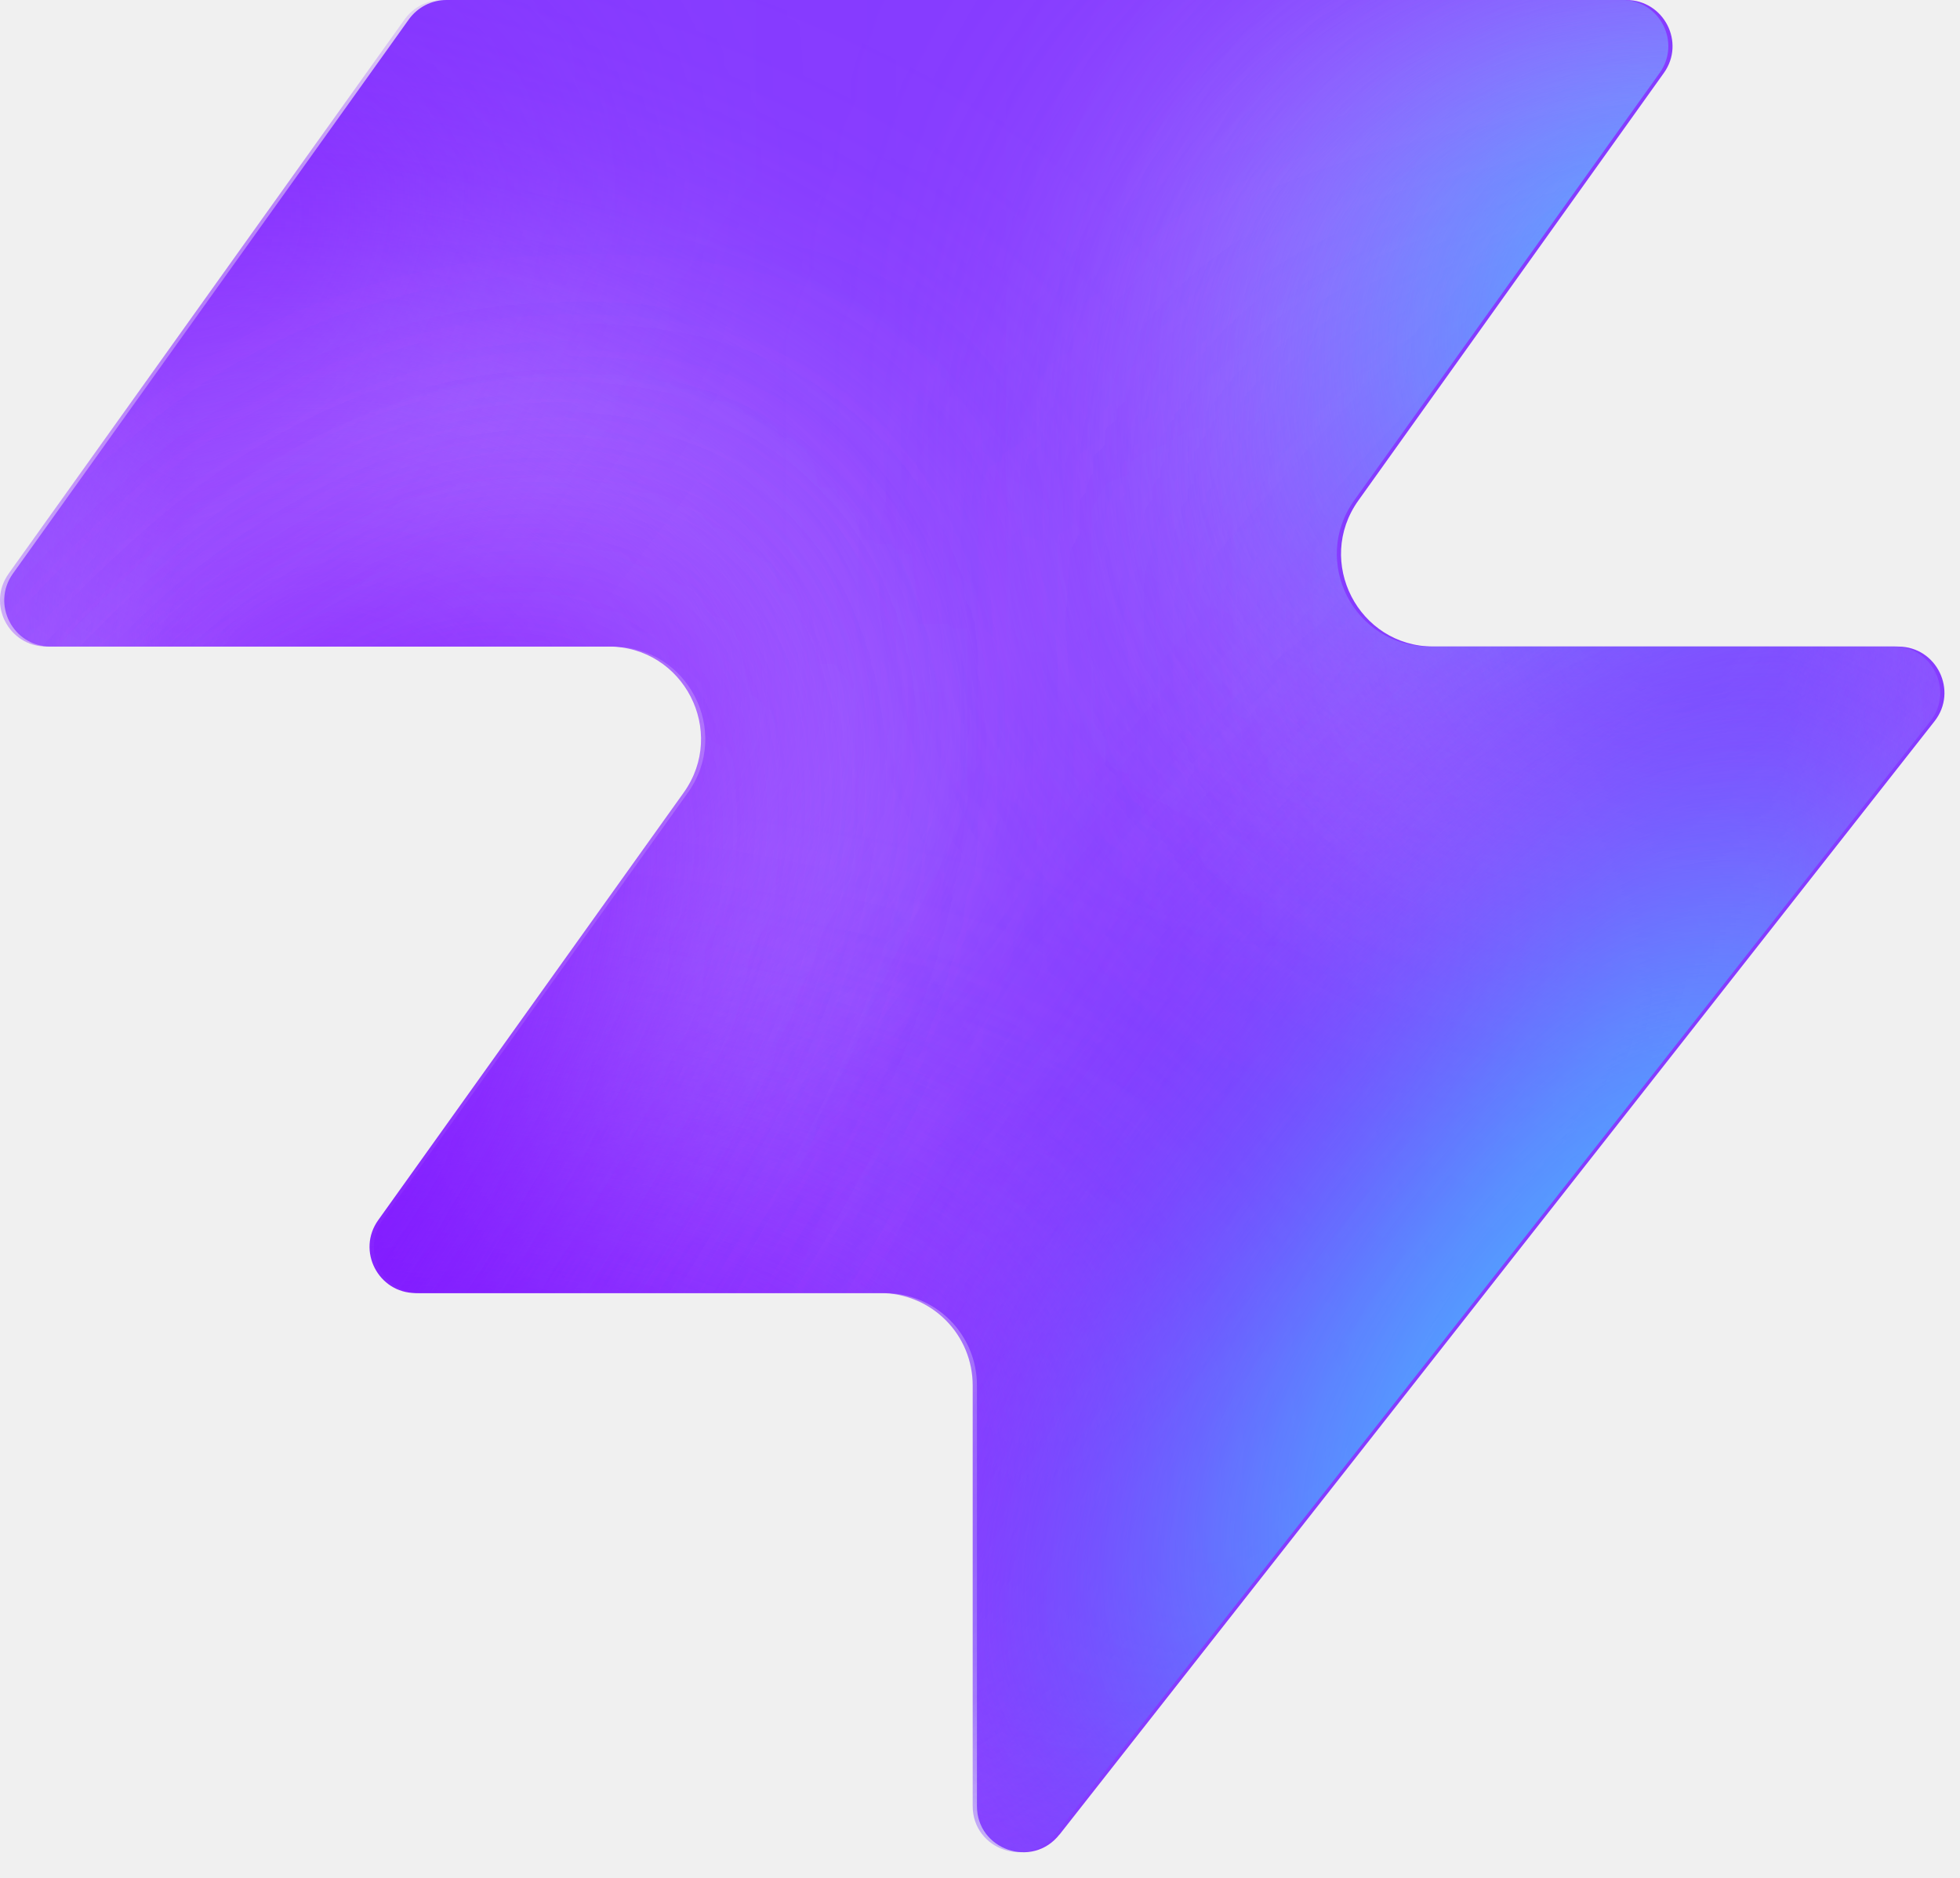
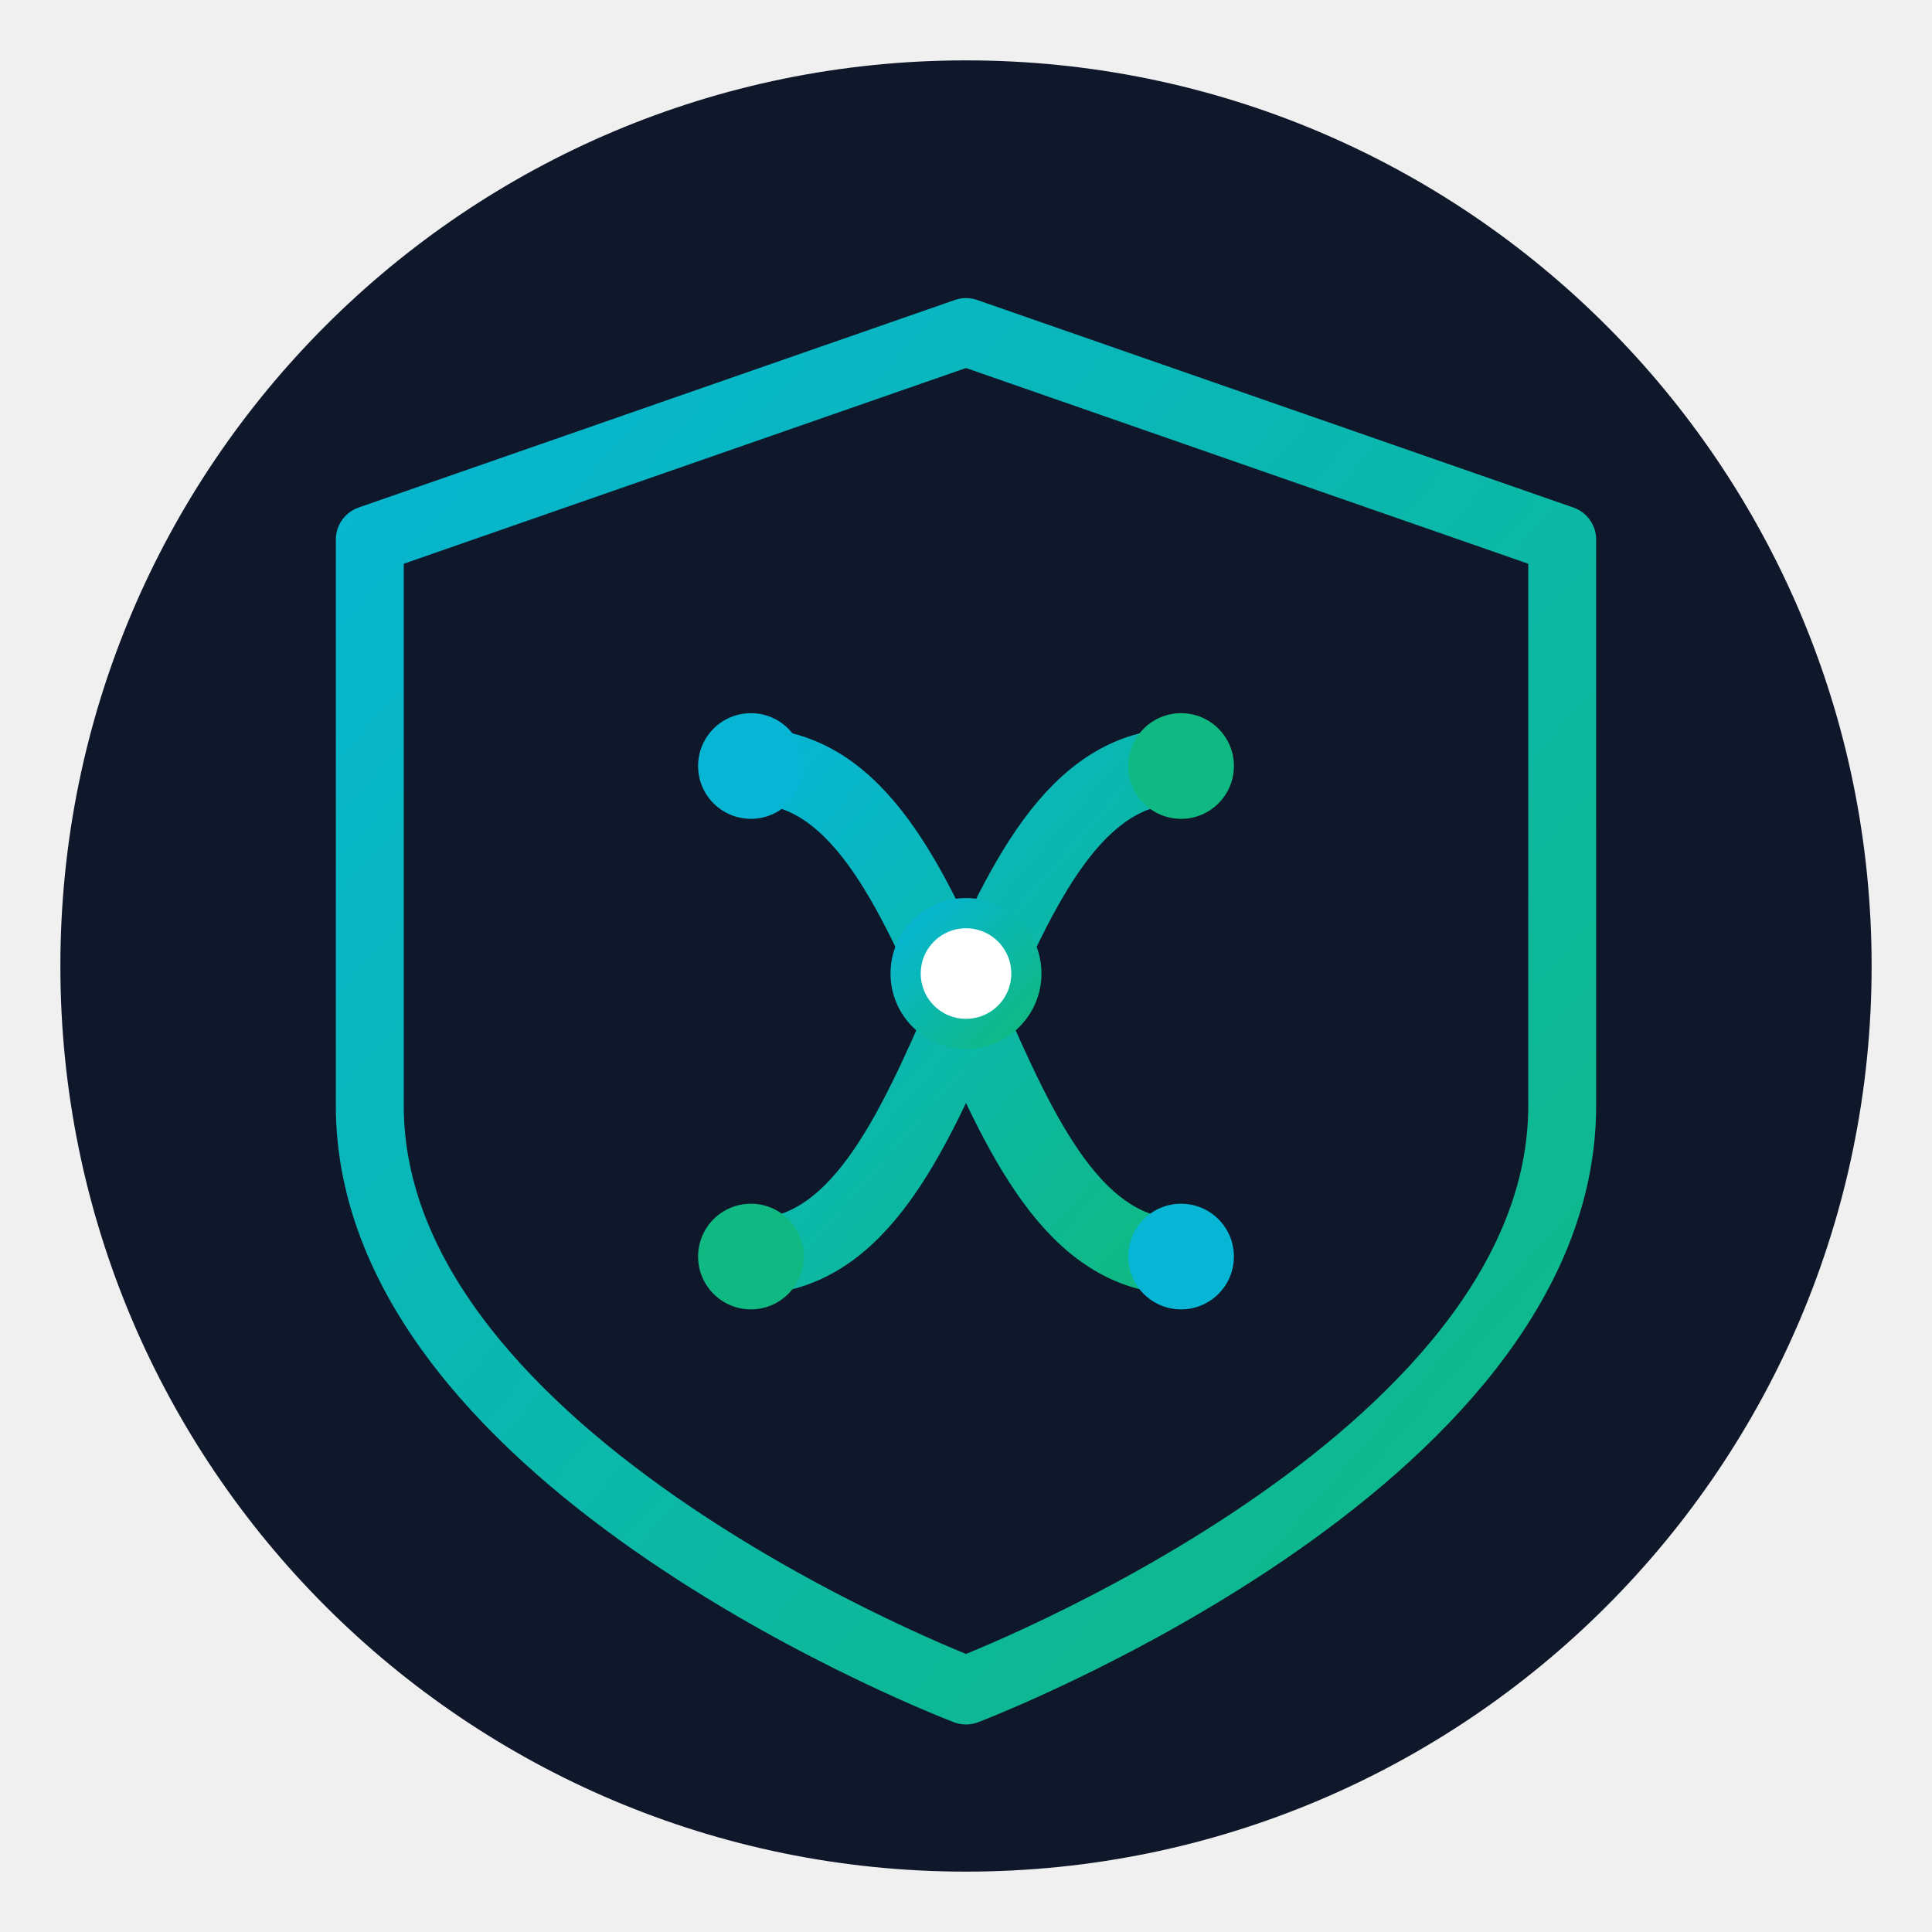
- <svg xmlns="http://www.w3.org/2000/svg" width="48" height="46" fill="none" viewBox="0 0 48 46">
-   <path fill="#863bff" d="M25.946 44.938c-.664.845-2.021.375-2.021-.698V33.937a2.26 2.26 0 0 0-2.262-2.262H10.287c-.92 0-1.456-1.04-.92-1.788l7.48-10.471c1.07-1.497 0-3.578-1.842-3.578H1.237c-.92 0-1.456-1.04-.92-1.788L10.013.474c.214-.297.556-.474.92-.474h28.894c.92 0 1.456 1.04.92 1.788l-7.48 10.471c-1.07 1.498 0 3.579 1.842 3.579h11.377c.943 0 1.473 1.088.89 1.83L25.947 44.94z" style="fill:#863bff;fill:color(display-p3 .525 .23 1);fill-opacity:1" />
-   <mask id="a" width="48" height="46" x="0" y="0" maskUnits="userSpaceOnUse" style="mask-type:alpha">
-     <path fill="#000" d="M25.842 44.938c-.664.844-2.021.375-2.021-.698V33.937a2.26 2.26 0 0 0-2.262-2.262H10.183c-.92 0-1.456-1.04-.92-1.788l7.48-10.471c1.07-1.498 0-3.579-1.842-3.579H1.133c-.92 0-1.456-1.04-.92-1.787L9.91.473c.214-.297.556-.474.92-.474h28.894c.92 0 1.456 1.04.92 1.788l-7.48 10.471c-1.07 1.498 0 3.578 1.842 3.578h11.377c.943 0 1.473 1.088.89 1.832L25.843 44.94z" style="fill:#000;fill-opacity:1" />
-   </mask>
-   <g mask="url(#a)">
-     <g filter="url(#b)">
-       <ellipse cx="5.508" cy="14.704" fill="#ede6ff" rx="5.508" ry="14.704" style="fill:#ede6ff;fill:color(display-p3 .927 .903 1);fill-opacity:1" transform="matrix(.00324 1 1 -.00324 -4.47 31.516)" />
-     </g>
-     <g filter="url(#c)">
-       <ellipse cx="10.399" cy="29.851" fill="#ede6ff" rx="10.399" ry="29.851" style="fill:#ede6ff;fill:color(display-p3 .927 .903 1);fill-opacity:1" transform="matrix(.00324 1 1 -.00324 -39.328 7.883)" />
-     </g>
-     <g filter="url(#d)">
-       <ellipse cx="5.508" cy="30.487" fill="#7e14ff" rx="5.508" ry="30.487" style="fill:#7e14ff;fill:color(display-p3 .492 .077 1);fill-opacity:1" transform="rotate(89.814 -25.913 -14.639)scale(1 -1)" />
-     </g>
-     <g filter="url(#e)">
-       <ellipse cx="5.508" cy="30.599" fill="#7e14ff" rx="5.508" ry="30.599" style="fill:#7e14ff;fill:color(display-p3 .492 .077 1);fill-opacity:1" transform="rotate(89.814 -32.644 -3.334)scale(1 -1)" />
-     </g>
-     <g filter="url(#f)">
-       <ellipse cx="5.508" cy="30.599" fill="#7e14ff" rx="5.508" ry="30.599" style="fill:#7e14ff;fill:color(display-p3 .492 .077 1);fill-opacity:1" transform="matrix(.00324 1 1 -.00324 -34.34 30.47)" />
-     </g>
-     <g filter="url(#g)">
-       <ellipse cx="14.072" cy="22.078" fill="#ede6ff" rx="14.072" ry="22.078" style="fill:#ede6ff;fill:color(display-p3 .927 .903 1);fill-opacity:1" transform="rotate(93.35 24.506 48.493)scale(-1 1)" />
-     </g>
-     <g filter="url(#h)">
-       <ellipse cx="3.47" cy="21.501" fill="#7e14ff" rx="3.47" ry="21.501" style="fill:#7e14ff;fill:color(display-p3 .492 .077 1);fill-opacity:1" transform="rotate(89.009 28.708 47.59)scale(-1 1)" />
-     </g>
-     <g filter="url(#i)">
-       <ellipse cx="3.47" cy="21.501" fill="#7e14ff" rx="3.47" ry="21.501" style="fill:#7e14ff;fill:color(display-p3 .492 .077 1);fill-opacity:1" transform="rotate(89.009 28.708 47.59)scale(-1 1)" />
-     </g>
-     <g filter="url(#j)">
-       <ellipse cx=".387" cy="8.972" fill="#7e14ff" rx="4.407" ry="29.108" style="fill:#7e14ff;fill:color(display-p3 .492 .077 1);fill-opacity:1" transform="rotate(39.51 .387 8.972)" />
-     </g>
-     <g filter="url(#k)">
-       <ellipse cx="47.523" cy="-6.092" fill="#7e14ff" rx="4.407" ry="29.108" style="fill:#7e14ff;fill:color(display-p3 .492 .077 1);fill-opacity:1" transform="rotate(37.892 47.523 -6.092)" />
-     </g>
-     <g filter="url(#l)">
-       <ellipse cx="41.412" cy="6.333" fill="#47bfff" rx="5.971" ry="9.665" style="fill:#47bfff;fill:color(display-p3 .28 .748 1);fill-opacity:1" transform="rotate(37.892 41.412 6.333)" />
-     </g>
-     <g filter="url(#m)">
-       <ellipse cx="-1.879" cy="38.332" fill="#7e14ff" rx="4.407" ry="29.108" style="fill:#7e14ff;fill:color(display-p3 .492 .077 1);fill-opacity:1" transform="rotate(37.892 -1.88 38.332)" />
-     </g>
-     <g filter="url(#n)">
-       <ellipse cx="-1.879" cy="38.332" fill="#7e14ff" rx="4.407" ry="29.108" style="fill:#7e14ff;fill:color(display-p3 .492 .077 1);fill-opacity:1" transform="rotate(37.892 -1.88 38.332)" />
-     </g>
-     <g filter="url(#o)">
-       <ellipse cx="35.651" cy="29.907" fill="#7e14ff" rx="4.407" ry="29.108" style="fill:#7e14ff;fill:color(display-p3 .492 .077 1);fill-opacity:1" transform="rotate(37.892 35.651 29.907)" />
-     </g>
-     <g filter="url(#p)">
-       <ellipse cx="38.418" cy="32.4" fill="#47bfff" rx="5.971" ry="15.297" style="fill:#47bfff;fill:color(display-p3 .28 .748 1);fill-opacity:1" transform="rotate(37.892 38.418 32.4)" />
-     </g>
+ <svg xmlns="http://www.w3.org/2000/svg" viewBox="0 0 512 512" width="100%" height="100%">
+   <defs>
+     <linearGradient id="biotechGrad" x1="0%" y1="0%" x2="100%" y2="100%">
+       <stop offset="0%" stop-color="#06b6d4" />
+       <stop offset="100%" stop-color="#10b981" />
+     </linearGradient>
+   </defs>
+   <circle cx="256" cy="256" r="240" fill="#0f172a" />
+   <g transform="translate(4, 8)">
+     <path d="M252 80 L410 135 V285 C410 380 252 440 252 440 C252 440 94 380 94 285 V135 Z" stroke="url(#biotechGrad)" stroke-width="18" fill="none" stroke-linejoin="round" stroke-linecap="round" />
+     <path d="M252 145 V375" stroke="url(#biotechGrad)" stroke-width="16" stroke-dasharray="1 30" stroke-linecap="round" />
+     <path d="M195 195 C 252 195, 252 325, 309 325" stroke="url(#biotechGrad)" stroke-width="20" stroke-linecap="round" fill="none" />
+     <path d="M195 325 C 252 325, 252 195, 309 195" stroke="url(#biotechGrad)" stroke-width="20" stroke-linecap="round" fill="none" />
+     <circle cx="195" cy="195" r="14" fill="#06b6d4" />
+     <circle cx="309" cy="195" r="14" fill="#10b981" />
+     <circle cx="195" cy="325" r="14" fill="#10b981" />
+     <circle cx="309" cy="325" r="14" fill="#06b6d4" />
+     <circle cx="252" cy="250" r="16" fill="#ffffff" stroke="url(#biotechGrad)" stroke-width="8" />
  </g>
-   <defs>
-     <filter id="b" width="60.045" height="41.654" x="-19.77" y="16.149" color-interpolation-filters="sRGB" filterUnits="userSpaceOnUse">
-       <feFlood flood-opacity="0" result="BackgroundImageFix" />
-       <feBlend in="SourceGraphic" in2="BackgroundImageFix" result="shape" />
-       <feGaussianBlur result="effect1_foregroundBlur_2002_17158" stdDeviation="7.659" />
-     </filter>
-     <filter id="c" width="90.34" height="51.437" x="-54.613" y="-7.533" color-interpolation-filters="sRGB" filterUnits="userSpaceOnUse">
-       <feFlood flood-opacity="0" result="BackgroundImageFix" />
-       <feBlend in="SourceGraphic" in2="BackgroundImageFix" result="shape" />
-       <feGaussianBlur result="effect1_foregroundBlur_2002_17158" stdDeviation="7.659" />
-     </filter>
-     <filter id="d" width="79.355" height="29.4" x="-49.64" y="2.03" color-interpolation-filters="sRGB" filterUnits="userSpaceOnUse">
-       <feFlood flood-opacity="0" result="BackgroundImageFix" />
-       <feBlend in="SourceGraphic" in2="BackgroundImageFix" result="shape" />
-       <feGaussianBlur result="effect1_foregroundBlur_2002_17158" stdDeviation="4.596" />
-     </filter>
-     <filter id="e" width="79.579" height="29.4" x="-45.045" y="20.029" color-interpolation-filters="sRGB" filterUnits="userSpaceOnUse">
-       <feFlood flood-opacity="0" result="BackgroundImageFix" />
-       <feBlend in="SourceGraphic" in2="BackgroundImageFix" result="shape" />
-       <feGaussianBlur result="effect1_foregroundBlur_2002_17158" stdDeviation="4.596" />
-     </filter>
-     <filter id="f" width="79.579" height="29.4" x="-43.513" y="21.178" color-interpolation-filters="sRGB" filterUnits="userSpaceOnUse">
-       <feFlood flood-opacity="0" result="BackgroundImageFix" />
-       <feBlend in="SourceGraphic" in2="BackgroundImageFix" result="shape" />
-       <feGaussianBlur result="effect1_foregroundBlur_2002_17158" stdDeviation="4.596" />
-     </filter>
-     <filter id="g" width="74.749" height="58.852" x="15.756" y="-17.901" color-interpolation-filters="sRGB" filterUnits="userSpaceOnUse">
-       <feFlood flood-opacity="0" result="BackgroundImageFix" />
-       <feBlend in="SourceGraphic" in2="BackgroundImageFix" result="shape" />
-       <feGaussianBlur result="effect1_foregroundBlur_2002_17158" stdDeviation="7.659" />
-     </filter>
-     <filter id="h" width="61.377" height="25.362" x="23.548" y="2.284" color-interpolation-filters="sRGB" filterUnits="userSpaceOnUse">
-       <feFlood flood-opacity="0" result="BackgroundImageFix" />
-       <feBlend in="SourceGraphic" in2="BackgroundImageFix" result="shape" />
-       <feGaussianBlur result="effect1_foregroundBlur_2002_17158" stdDeviation="4.596" />
-     </filter>
-     <filter id="i" width="61.377" height="25.362" x="23.548" y="2.284" color-interpolation-filters="sRGB" filterUnits="userSpaceOnUse">
-       <feFlood flood-opacity="0" result="BackgroundImageFix" />
-       <feBlend in="SourceGraphic" in2="BackgroundImageFix" result="shape" />
-       <feGaussianBlur result="effect1_foregroundBlur_2002_17158" stdDeviation="4.596" />
-     </filter>
-     <filter id="j" width="56.045" height="63.649" x="-27.636" y="-22.853" color-interpolation-filters="sRGB" filterUnits="userSpaceOnUse">
-       <feFlood flood-opacity="0" result="BackgroundImageFix" />
-       <feBlend in="SourceGraphic" in2="BackgroundImageFix" result="shape" />
-       <feGaussianBlur result="effect1_foregroundBlur_2002_17158" stdDeviation="4.596" />
-     </filter>
-     <filter id="k" width="54.814" height="64.646" x="20.116" y="-38.415" color-interpolation-filters="sRGB" filterUnits="userSpaceOnUse">
-       <feFlood flood-opacity="0" result="BackgroundImageFix" />
-       <feBlend in="SourceGraphic" in2="BackgroundImageFix" result="shape" />
-       <feGaussianBlur result="effect1_foregroundBlur_2002_17158" stdDeviation="4.596" />
-     </filter>
-     <filter id="l" width="33.541" height="35.313" x="24.641" y="-11.323" color-interpolation-filters="sRGB" filterUnits="userSpaceOnUse">
-       <feFlood flood-opacity="0" result="BackgroundImageFix" />
-       <feBlend in="SourceGraphic" in2="BackgroundImageFix" result="shape" />
-       <feGaussianBlur result="effect1_foregroundBlur_2002_17158" stdDeviation="4.596" />
-     </filter>
-     <filter id="m" width="54.814" height="64.646" x="-29.286" y="6.009" color-interpolation-filters="sRGB" filterUnits="userSpaceOnUse">
-       <feFlood flood-opacity="0" result="BackgroundImageFix" />
-       <feBlend in="SourceGraphic" in2="BackgroundImageFix" result="shape" />
-       <feGaussianBlur result="effect1_foregroundBlur_2002_17158" stdDeviation="4.596" />
-     </filter>
-     <filter id="n" width="54.814" height="64.646" x="-29.286" y="6.009" color-interpolation-filters="sRGB" filterUnits="userSpaceOnUse">
-       <feFlood flood-opacity="0" result="BackgroundImageFix" />
-       <feBlend in="SourceGraphic" in2="BackgroundImageFix" result="shape" />
-       <feGaussianBlur result="effect1_foregroundBlur_2002_17158" stdDeviation="4.596" />
-     </filter>
-     <filter id="o" width="54.814" height="64.646" x="8.244" y="-2.416" color-interpolation-filters="sRGB" filterUnits="userSpaceOnUse">
-       <feFlood flood-opacity="0" result="BackgroundImageFix" />
-       <feBlend in="SourceGraphic" in2="BackgroundImageFix" result="shape" />
-       <feGaussianBlur result="effect1_foregroundBlur_2002_17158" stdDeviation="4.596" />
-     </filter>
-     <filter id="p" width="39.409" height="43.623" x="18.713" y="10.588" color-interpolation-filters="sRGB" filterUnits="userSpaceOnUse">
-       <feFlood flood-opacity="0" result="BackgroundImageFix" />
-       <feBlend in="SourceGraphic" in2="BackgroundImageFix" result="shape" />
-       <feGaussianBlur result="effect1_foregroundBlur_2002_17158" stdDeviation="4.596" />
-     </filter>
-   </defs>
</svg>
